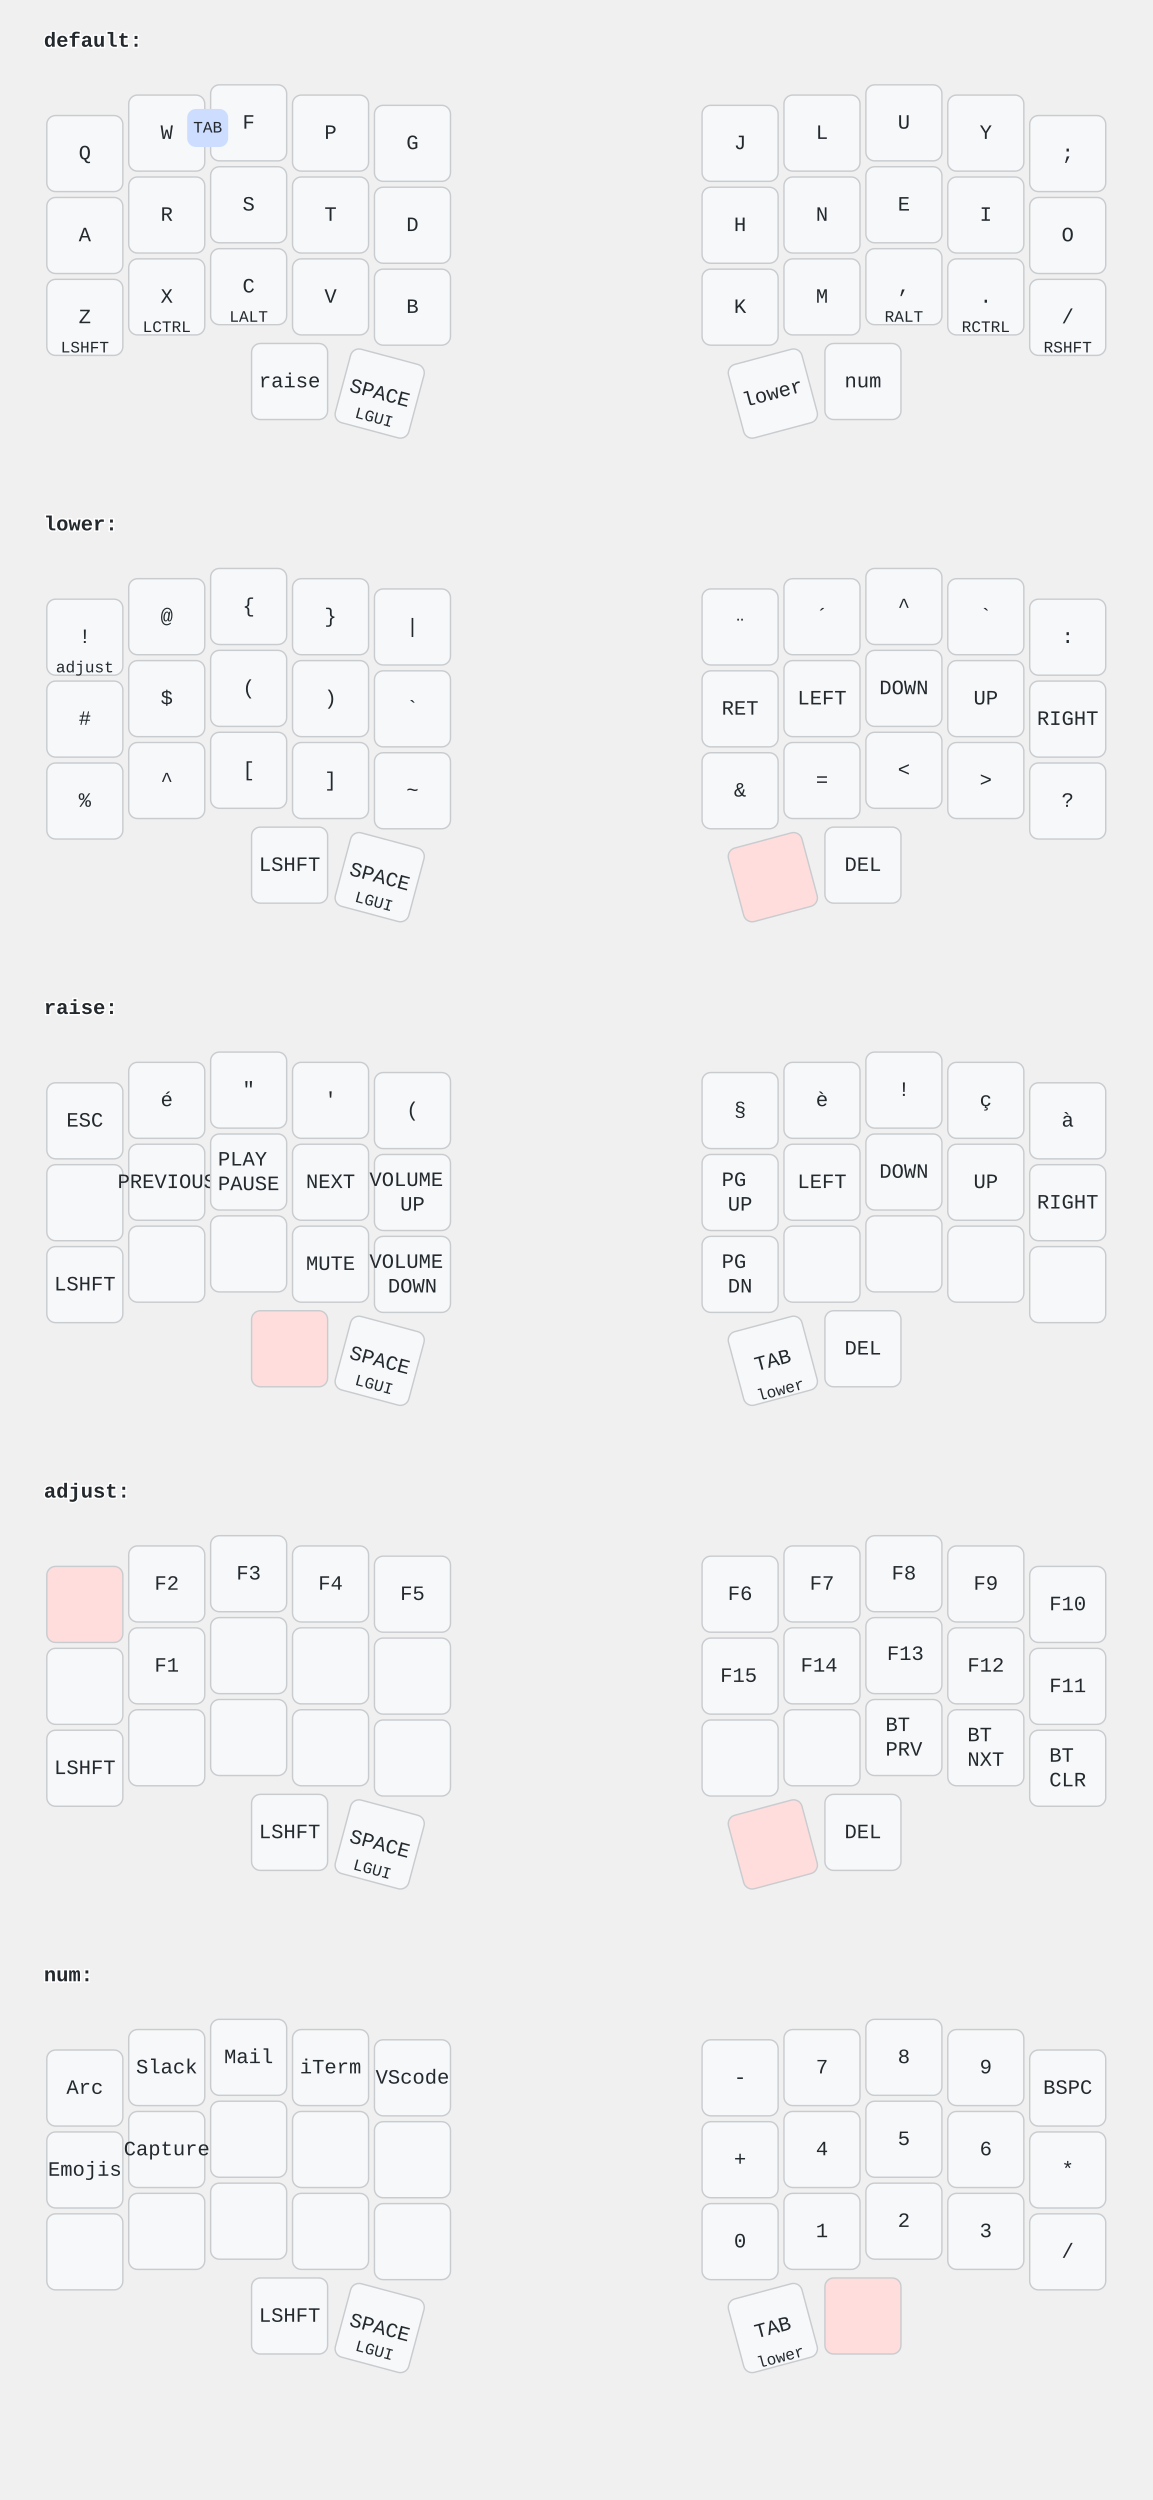
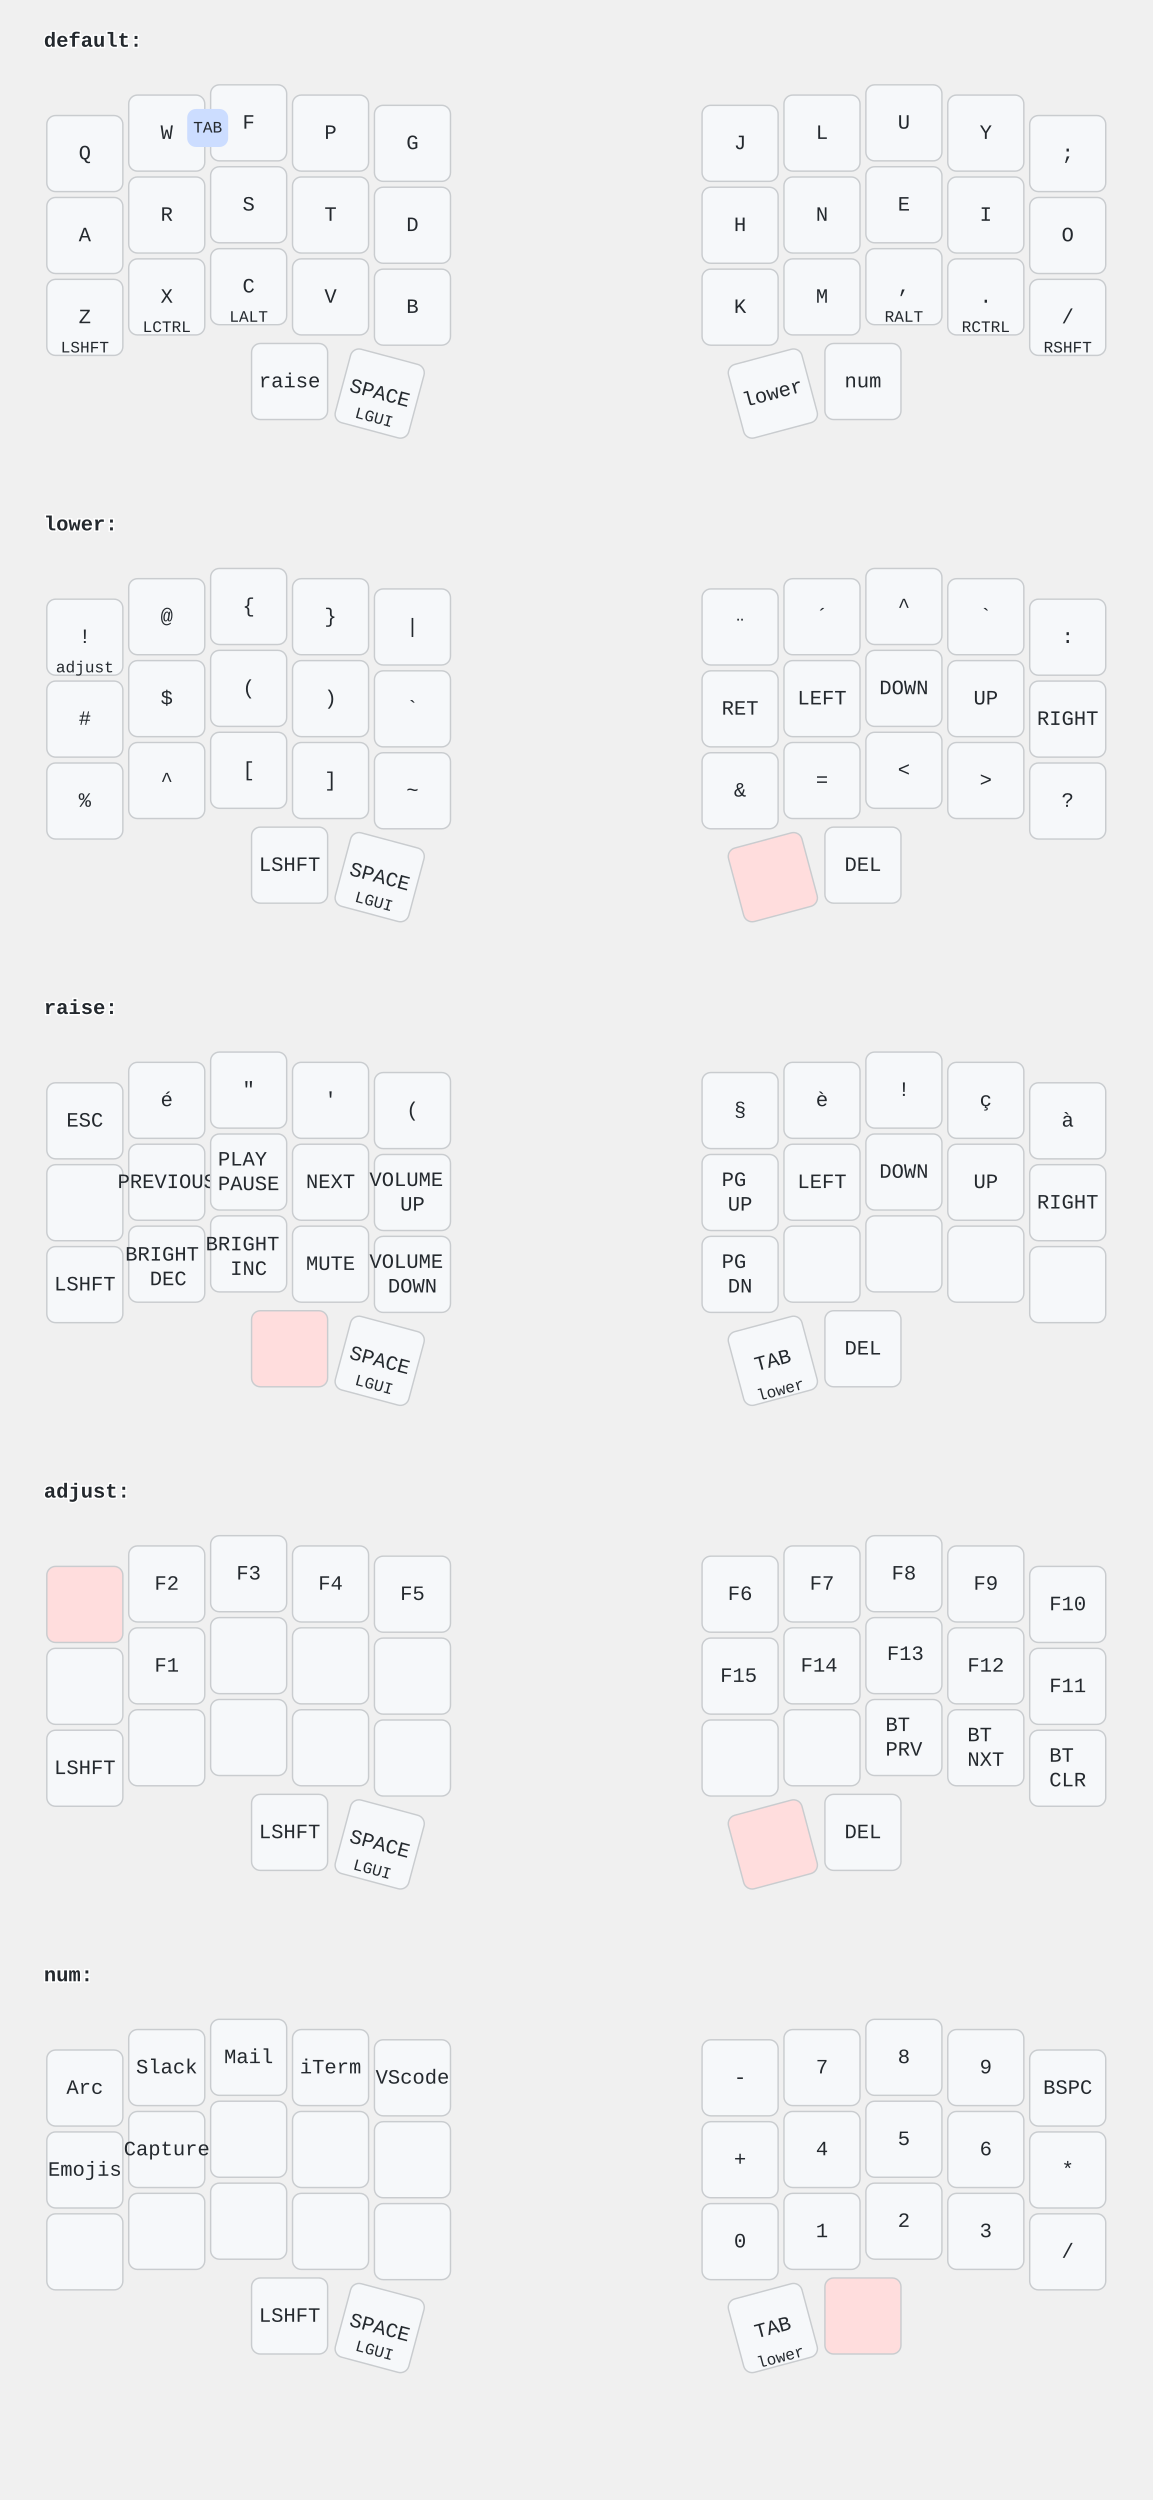
<svg xmlns="http://www.w3.org/2000/svg" width="788.0" height="1709.265" viewBox="0 0 788.0 1709.265" class="keymap">
  <defs>/* start glyphs */
</defs>/* end glyphs */
<style>/* inherit to force styles through use tags*/
svg path {
    fill: inherit;
}
/* font and background color specifications */
svg.keymap {
    font-family: SFMono-Regular,Consolas,Liberation Mono,Menlo,monospace;
    font-size: 14px;
    font-kerning: normal;
    text-rendering: optimizeLegibility;
    fill: #24292e;
}

/* default key styling */
rect.key {
    fill: #f6f8fa;
    stroke: #c9cccf;
    stroke-width: 1;
}

/* color accent for combo boxes */
rect.combo {
    fill: #cdf;
}

/* color accent for held keys */
rect.held, rect.combo.held {
    fill: #fdd;
}

/* color accent for ghost (optional) keys */
rect.ghost, rect.combo.ghost {
    fill: #ddd;
}

text {
    text-anchor: middle;
    dominant-baseline: middle;
}

/* styling for layer labels */
text.label {
    font-weight: bold;
    text-anchor: start;
    stroke: white;
    stroke-width: 2;
    paint-order: stroke;
}

/* styling for combo tap, and key hold/shifted label text */
text.combo, text.hold, text.shifted {
    font-size: 11px;
}

text.hold {
    text-anchor: middle;
    dominant-baseline: auto;
}

text.shifted {
    text-anchor: middle;
    dominant-baseline: hanging;
}

/* styling for hold/shifted label text in combo box */
text.combo.hold, text.combo.shifted {
    font-size: 8px;
}

/* styling for combo dendrons */
path.combo {
    stroke-width: 1;
    stroke: gray;
    fill: none;
}

/* Start Tabler Icons Cleanup */
/* cannot use height/width with glyphs */
.icon-tabler &gt; path {
    fill: inherit;
    stroke: inherit;
}
/* hide tabler's default box */
.icon-tabler &gt; path[stroke="none"][fill="none"] {
    visibility: collapse;
}
/* End Tabler Icons Cleanup */
</style>
  <g class="layer-default">
    <text x="30.0" y="28.0" class="label">default:</text>
    <rect rx="6.0" ry="6.0" x="32.0" y="79.0" width="52.0" height="52.0" class="key" />
    <text x="58.0" y="105.0" class="tap">Q</text>
    <rect rx="6.0" ry="6.0" x="88.0" y="65.0" width="52.0" height="52.0" class="key" />
    <text x="114.0" y="91.0" class="tap">W</text>
    <rect rx="6.0" ry="6.0" x="144.0" y="58.0" width="52.0" height="52.0" class="key" />
    <text x="170.0" y="84.0" class="tap">F</text>
    <rect rx="6.0" ry="6.0" x="200.0" y="65.0" width="52.0" height="52.0" class="key" />
    <text x="226.0" y="91.0" class="tap">P</text>
    <rect rx="6.0" ry="6.0" x="256.0" y="72.0" width="52.0" height="52.0" class="key" />
    <text x="282.0" y="98.0" class="tap">G</text>
    <rect rx="6.0" ry="6.0" x="480.0" y="72.0" width="52.0" height="52.0" class="key" />
    <text x="506.0" y="98.0" class="tap">J</text>
    <rect rx="6.0" ry="6.0" x="536.0" y="65.0" width="52.0" height="52.0" class="key" />
    <text x="562.0" y="91.0" class="tap">L</text>
    <rect rx="6.0" ry="6.0" x="592.0" y="58.0" width="52.0" height="52.0" class="key" />
    <text x="618.0" y="84.0" class="tap">U</text>
    <rect rx="6.0" ry="6.0" x="648.0" y="65.0" width="52.0" height="52.0" class="key" />
    <text x="674.0" y="91.0" class="tap">Y</text>
    <rect rx="6.0" ry="6.0" x="704.0" y="79.0" width="52.0" height="52.0" class="key" />
    <text x="730.0" y="105.0" class="tap">;</text>
    <rect rx="6.0" ry="6.0" x="32.0" y="135.0" width="52.0" height="52.0" class="key" />
    <text x="58.0" y="161.0" class="tap">A</text>
    <rect rx="6.0" ry="6.0" x="88.0" y="121.0" width="52.0" height="52.0" class="key" />
    <text x="114.0" y="147.0" class="tap">R</text>
    <rect rx="6.0" ry="6.0" x="144.0" y="114.0" width="52.0" height="52.0" class="key" />
    <text x="170.0" y="140.0" class="tap">S</text>
    <rect rx="6.0" ry="6.0" x="200.0" y="121.0" width="52.0" height="52.0" class="key" />
    <text x="226.0" y="147.0" class="tap">T</text>
    <rect rx="6.0" ry="6.0" x="256.0" y="128.0" width="52.0" height="52.0" class="key" />
    <text x="282.0" y="154.0" class="tap">D</text>
    <rect rx="6.0" ry="6.0" x="480.0" y="128.0" width="52.0" height="52.0" class="key" />
    <text x="506.0" y="154.0" class="tap">H</text>
    <rect rx="6.0" ry="6.0" x="536.0" y="121.0" width="52.0" height="52.0" class="key" />
    <text x="562.0" y="147.0" class="tap">N</text>
    <rect rx="6.0" ry="6.0" x="592.0" y="114.0" width="52.0" height="52.0" class="key" />
    <text x="618.0" y="140.0" class="tap">E</text>
    <rect rx="6.0" ry="6.0" x="648.0" y="121.0" width="52.0" height="52.0" class="key" />
    <text x="674.0" y="147.0" class="tap">I</text>
    <rect rx="6.0" ry="6.0" x="704.0" y="135.0" width="52.0" height="52.0" class="key" />
    <text x="730.0" y="161.0" class="tap">O</text>
    <rect rx="6.0" ry="6.0" x="32.0" y="191.0" width="52.0" height="52.0" class="key" />
    <text x="58.0" y="217.0" class="tap">Z</text>
    <text x="58.0" y="241.0" class="hold">LSHFT</text>
    <rect rx="6.0" ry="6.0" x="88.0" y="177.0" width="52.0" height="52.0" class="key" />
    <text x="114.0" y="203.0" class="tap">X</text>
    <text x="114.0" y="227.0" class="hold">LCTRL</text>
    <rect rx="6.0" ry="6.0" x="144.0" y="170.0" width="52.0" height="52.0" class="key" />
    <text x="170.0" y="196.0" class="tap">C</text>
    <text x="170.0" y="220.0" class="hold">LALT</text>
    <rect rx="6.0" ry="6.0" x="200.0" y="177.0" width="52.0" height="52.0" class="key" />
    <text x="226.0" y="203.0" class="tap">V</text>
    <rect rx="6.0" ry="6.0" x="256.0" y="184.0" width="52.0" height="52.0" class="key" />
    <text x="282.0" y="210.0" class="tap">B</text>
    <rect rx="6.0" ry="6.0" x="480.0" y="184.0" width="52.0" height="52.0" class="key" />
    <text x="506.0" y="210.0" class="tap">K</text>
    <rect rx="6.0" ry="6.0" x="536.0" y="177.0" width="52.0" height="52.0" class="key" />
    <text x="562.0" y="203.0" class="tap">M</text>
    <rect rx="6.0" ry="6.0" x="592.0" y="170.0" width="52.0" height="52.0" class="key" />
    <text x="618.0" y="196.0" class="tap">,</text>
    <text x="618.0" y="220.0" class="hold">RALT</text>
    <rect rx="6.0" ry="6.0" x="648.0" y="177.0" width="52.0" height="52.0" class="key" />
    <text x="674.0" y="203.0" class="tap">.</text>
    <text x="674.0" y="227.0" class="hold">RCTRL</text>
    <rect rx="6.0" ry="6.0" x="704.0" y="191.0" width="52.0" height="52.0" class="key" />
    <text x="730.0" y="217.0" class="tap">/</text>
    <text x="730.0" y="241.0" class="hold">RSHFT</text>
    <rect rx="6.0" ry="6.0" x="172.0" y="234.848" width="52.0" height="52.0" class="key" />
    <text x="198.0" y="260.848" class="tap">raise</text>
    <g transform="rotate(15.0, 259.6, 269.08)">
      <rect rx="6.0" ry="6.0" x="233.6" y="243.08" width="52.0" height="52.0" class="key" />
      <text x="260.12" y="289.28" class="hold">LGUI</text>
      <text x="259.6" y="269.08" class="tap">SPACE</text>
    </g>
    <g transform="rotate(-15.0, 528.4, 269.08)">
      <rect rx="6.0" ry="6.0" x="502.4" y="243.08" width="52.0" height="52.0" class="key" />
      <text x="528.4" y="269.08" class="tap">lower</text>
    </g>
    <rect rx="6.0" ry="6.0" x="564.0" y="234.848" width="52.0" height="52.0" class="key" />
    <text x="590.0" y="260.848" class="tap">num</text>
    <rect rx="6.0" ry="6.0" x="128.0" y="74.5" width="28.0" height="26.0" class="combo" />
    <text x="142.0" y="87.5" class="combo tap">TAB</text>
  </g>
  <g class="layer-lower">
    <text x="30.0" y="358.653" class="label">lower:</text>
    <rect rx="6.0" ry="6.0" x="32.0" y="409.653" width="52.0" height="52.0" class="key" />
    <text x="58.0" y="435.653" class="tap">!</text>
    <text x="58.0" y="459.653" class="hold">adjust</text>
    <rect rx="6.0" ry="6.0" x="88.0" y="395.653" width="52.0" height="52.0" class="key" />
    <text x="114.0" y="421.653" class="tap">@</text>
    <rect rx="6.0" ry="6.0" x="144.0" y="388.653" width="52.0" height="52.0" class="key" />
    <text x="170.0" y="414.653" class="tap">{</text>
    <rect rx="6.0" ry="6.0" x="200.0" y="395.653" width="52.0" height="52.0" class="key" />
    <text x="226.0" y="421.653" class="tap">}</text>
    <rect rx="6.0" ry="6.0" x="256.0" y="402.653" width="52.0" height="52.0" class="key" />
    <text x="282.0" y="428.653" class="tap">|</text>
    <rect rx="6.0" ry="6.0" x="480.0" y="402.653" width="52.0" height="52.0" class="key" />
    <text x="506.0" y="428.653" class="tap">¨</text>
    <rect rx="6.0" ry="6.0" x="536.0" y="395.653" width="52.0" height="52.0" class="key" />
    <text x="562.0" y="421.653" class="tap">´</text>
    <rect rx="6.0" ry="6.0" x="592.0" y="388.653" width="52.0" height="52.0" class="key" />
    <text x="618.0" y="414.653" class="tap">^</text>
    <rect rx="6.0" ry="6.0" x="648.0" y="395.653" width="52.0" height="52.0" class="key" />
    <text x="674.0" y="421.653" class="tap">`</text>
    <rect rx="6.0" ry="6.0" x="704.0" y="409.653" width="52.0" height="52.0" class="key" />
    <text x="730.0" y="435.653" class="tap">:</text>
    <rect rx="6.0" ry="6.0" x="32.0" y="465.653" width="52.0" height="52.0" class="key" />
    <text x="58.0" y="491.653" class="tap">#</text>
    <rect rx="6.0" ry="6.0" x="88.0" y="451.653" width="52.0" height="52.0" class="key" />
    <text x="114.0" y="477.653" class="tap">$</text>
    <rect rx="6.0" ry="6.0" x="144.0" y="444.653" width="52.0" height="52.0" class="key" />
    <text x="170.0" y="470.653" class="tap">(</text>
    <rect rx="6.0" ry="6.0" x="200.0" y="451.653" width="52.0" height="52.0" class="key" />
    <text x="226.0" y="477.653" class="tap">)</text>
    <rect rx="6.0" ry="6.0" x="256.0" y="458.653" width="52.0" height="52.0" class="key" />
    <text x="282.0" y="484.653" class="tap">`</text>
    <rect rx="6.0" ry="6.0" x="480.0" y="458.653" width="52.0" height="52.0" class="key" />
    <text x="506.0" y="484.653" class="tap">RET</text>
    <rect rx="6.0" ry="6.0" x="536.0" y="451.653" width="52.0" height="52.0" class="key" />
    <text x="562.0" y="477.653" class="tap">LEFT</text>
    <rect rx="6.0" ry="6.0" x="592.0" y="444.653" width="52.0" height="52.0" class="key" />
    <text x="618.0" y="470.653" class="tap">DOWN</text>
    <rect rx="6.0" ry="6.0" x="648.0" y="451.653" width="52.0" height="52.0" class="key" />
    <text x="674.0" y="477.653" class="tap">UP</text>
    <rect rx="6.0" ry="6.0" x="704.0" y="465.653" width="52.0" height="52.0" class="key" />
    <text x="730.0" y="491.653" class="tap">RIGHT</text>
    <rect rx="6.0" ry="6.0" x="32.0" y="521.653" width="52.0" height="52.0" class="key" />
    <text x="58.0" y="547.653" class="tap">%</text>
    <rect rx="6.0" ry="6.0" x="88.0" y="507.653" width="52.0" height="52.0" class="key" />
    <text x="114.0" y="533.653" class="tap">^</text>
    <rect rx="6.0" ry="6.0" x="144.0" y="500.653" width="52.0" height="52.0" class="key" />
    <text x="170.0" y="526.653" class="tap">[</text>
    <rect rx="6.0" ry="6.0" x="200.0" y="507.653" width="52.0" height="52.0" class="key" />
    <text x="226.0" y="533.653" class="tap">]</text>
    <rect rx="6.0" ry="6.0" x="256.0" y="514.653" width="52.0" height="52.0" class="key" />
    <text x="282.0" y="540.653" class="tap">~</text>
    <rect rx="6.0" ry="6.0" x="480.0" y="514.653" width="52.0" height="52.0" class="key" />
    <text x="506.0" y="540.653" class="tap">&amp;</text>
    <rect rx="6.0" ry="6.0" x="536.0" y="507.653" width="52.0" height="52.0" class="key" />
    <text x="562.0" y="533.653" class="tap">=</text>
    <rect rx="6.0" ry="6.0" x="592.0" y="500.653" width="52.0" height="52.0" class="key" />
    <text x="618.0" y="526.653" class="tap">&lt;</text>
    <rect rx="6.0" ry="6.0" x="648.0" y="507.653" width="52.0" height="52.0" class="key" />
    <text x="674.0" y="533.653" class="tap">&gt;</text>
    <rect rx="6.0" ry="6.0" x="704.0" y="521.653" width="52.0" height="52.0" class="key" />
    <text x="730.0" y="547.653" class="tap">?</text>
    <rect rx="6.0" ry="6.0" x="172.0" y="565.501" width="52.0" height="52.0" class="key" />
    <text x="198.0" y="591.501" class="tap">LSHFT</text>
    <g transform="rotate(15.0, 259.6, 599.7331)">
      <rect rx="6.0" ry="6.0" x="233.6" y="573.733" width="52.0" height="52.0" class="key" />
      <text x="259.6" y="599.733" class="tap">SPACE</text>
      <text x="260.12" y="620.28" class="hold">LGUI</text>
    </g>
    <g transform="rotate(-15.0, 528.4, 599.7331)">
      <rect rx="6.0" ry="6.0" x="502.4" y="573.733" width="52.0" height="52.0" class="held key" />
    </g>
    <rect rx="6.0" ry="6.0" x="564.0" y="565.501" width="52.0" height="52.0" class="key" />
    <text x="590.0" y="591.501" class="tap">DEL</text>
  </g>
  <g class="layer-raise">
    <text x="30.0" y="689.306" class="label">raise:</text>
    <rect rx="6.0" ry="6.0" x="32.0" y="740.306" width="52.0" height="52.0" class="key" />
    <text x="58.0" y="766.306" class="tap">ESC</text>
    <rect rx="6.0" ry="6.0" x="88.0" y="726.306" width="52.0" height="52.0" class="key" />
    <text x="114.0" y="752.306" class="tap">é</text>
    <rect rx="6.0" ry="6.0" x="144.0" y="719.306" width="52.0" height="52.0" class="key" />
    <text x="170.0" y="745.306" class="tap">"</text>
    <rect rx="6.0" ry="6.0" x="200.0" y="726.306" width="52.0" height="52.0" class="key" />
    <text x="226.0" y="752.306" class="tap">'</text>
    <rect rx="6.0" ry="6.0" x="256.0" y="733.306" width="52.0" height="52.0" class="key" />
    <text x="282.0" y="759.306" class="tap">(</text>
    <rect rx="6.0" ry="6.0" x="480.0" y="733.306" width="52.0" height="52.0" class="key" />
    <text x="506.0" y="759.306" class="tap">§</text>
    <rect rx="6.0" ry="6.0" x="536.0" y="726.306" width="52.0" height="52.0" class="key" />
    <text x="562.0" y="752.306" class="tap">è</text>
    <rect rx="6.0" ry="6.0" x="592.0" y="719.306" width="52.0" height="52.0" class="key" />
    <text x="618.0" y="745.306" class="tap">!</text>
    <rect rx="6.0" ry="6.0" x="648.0" y="726.306" width="52.0" height="52.0" class="key" />
    <text x="674.0" y="752.306" class="tap">ç</text>
    <rect rx="6.0" ry="6.0" x="704.0" y="740.306" width="52.0" height="52.0" class="key" />
    <text x="730.0" y="766.306" class="tap">à</text>
    <rect rx="6.0" ry="6.0" x="32.0" y="796.306" width="52.0" height="52.0" class="key" />
    <rect rx="6.0" ry="6.0" x="88.0" y="782.306" width="52.0" height="52.0" class="key" />
    <text x="114.0" y="808.306" class="tap">PREVIOUS</text>
    <rect rx="6.0" ry="6.0" x="144.0" y="775.306" width="52.0" height="52.0" class="key" />
    <text x="170.0" y="801.306" class="tap">
      <tspan x="170.0" dy="-0.6em">PLAY</tspan>
      <tspan x="170.0" dy="1.2em">PAUSE</tspan>
    </text>
    <rect rx="6.0" ry="6.0" x="200.0" y="782.306" width="52.0" height="52.0" class="key" />
    <text x="226.0" y="808.306" class="tap">NEXT</text>
    <rect rx="6.0" ry="6.0" x="256.0" y="789.306" width="52.0" height="52.0" class="key" />
    <text x="282.0" y="815.306" class="tap">
      <tspan x="282.0" dy="-0.6em">VOLUME</tspan>
      <tspan x="282.0" dy="1.2em">UP</tspan>
    </text>
    <rect rx="6.0" ry="6.0" x="480.0" y="789.306" width="52.0" height="52.0" class="key" />
    <text x="506.0" y="815.306" class="tap">
      <tspan x="506.0" dy="-0.6em">PG</tspan>
      <tspan x="506.0" dy="1.2em">UP</tspan>
    </text>
    <rect rx="6.0" ry="6.0" x="536.0" y="782.306" width="52.0" height="52.0" class="key" />
    <text x="562.0" y="808.306" class="tap">LEFT</text>
    <rect rx="6.0" ry="6.0" x="592.0" y="775.306" width="52.0" height="52.0" class="key" />
    <text x="618.0" y="801.306" class="tap">DOWN</text>
    <rect rx="6.0" ry="6.0" x="648.0" y="782.306" width="52.0" height="52.0" class="key" />
    <text x="674.0" y="808.306" class="tap">UP</text>
    <rect rx="6.0" ry="6.0" x="704.0" y="796.306" width="52.0" height="52.0" class="key" />
    <text x="730.0" y="822.306" class="tap">RIGHT</text>
    <rect rx="6.0" ry="6.0" x="32.0" y="852.306" width="52.0" height="52.0" class="key" />
    <text x="58.0" y="878.306" class="tap">LSHFT</text>
    <rect rx="6.0" ry="6.0" x="88.0" y="838.306" width="52.0" height="52.0" class="key" />
+     <text x="115.0" y="866.306" class="tap">
+       <tspan x="115.0" dy="-0.6em">BRIGHT</tspan>
+       <tspan x="115.0" dy="1.2em">DEC</tspan>
+     </text>
    <rect rx="6.0" ry="6.0" x="144.0" y="831.306" width="52.0" height="52.0" class="key" />
+     <text x="170.0" y="859.306" class="tap">
+       <tspan x="170.0" dy="-0.6em">BRIGHT</tspan>
+       <tspan x="170.0" dy="1.2em">INC</tspan>
+     </text>
    <rect rx="6.0" ry="6.0" x="200.0" y="838.306" width="52.0" height="52.0" class="key" />
    <text x="226.0" y="864.306" class="tap">MUTE</text>
    <rect rx="6.0" ry="6.0" x="256.0" y="845.306" width="52.0" height="52.0" class="key" />
    <text x="282.0" y="871.306" class="tap">
      <tspan x="282.0" dy="-0.6em">VOLUME</tspan>
      <tspan x="282.0" dy="1.2em">DOWN</tspan>
    </text>
    <rect rx="6.0" ry="6.0" x="480.0" y="845.306" width="52.0" height="52.0" class="key" />
    <text x="506.0" y="871.306" class="tap">
      <tspan x="506.0" dy="-0.6em">PG</tspan>
      <tspan x="506.0" dy="1.2em">DN</tspan>
    </text>
    <rect rx="6.0" ry="6.0" x="536.0" y="838.306" width="52.0" height="52.0" class="key" />
    <rect rx="6.0" ry="6.0" x="592.0" y="831.306" width="52.0" height="52.0" class="key" />
    <rect rx="6.0" ry="6.0" x="648.0" y="838.306" width="52.0" height="52.0" class="key" />
    <rect rx="6.0" ry="6.0" x="704.0" y="852.306" width="52.0" height="52.0" class="key" />
    <rect rx="6.0" ry="6.0" x="172.0" y="896.154" width="52.0" height="52.0" class="held key" />
    <g transform="rotate(15.0, 259.6, 930.3861)">
      <rect rx="6.0" ry="6.0" x="233.6" y="904.386" width="52.0" height="52.0" class="key" />
      <text x="260.12" y="950.586" class="hold">LGUI</text>
      <text x="259.6" y="930.386" class="tap">SPACE</text>
    </g>
    <g transform="rotate(-15.0, 528.4, 930.3861)">
      <rect rx="6.0" ry="6.0" x="502.4" y="904.386" width="52.0" height="52.0" class="key" />
      <text x="528.4" y="930.386" class="tap">TAB</text>
      <text x="528.4" y="954.386" class="hold">lower</text>
    </g>
    <rect rx="6.0" ry="6.0" x="564.0" y="896.154" width="52.0" height="52.0" class="key" />
    <text x="590.0" y="922.154" class="tap">DEL</text>
  </g>
  <g class="layer-adjust">
    <text x="30.0" y="1019.959" class="label">adjust:</text>
    <rect rx="6.0" ry="6.0" x="32.0" y="1070.959" width="52.0" height="52.0" class="held key" />
    <rect rx="6.0" ry="6.0" x="88.0" y="1056.959" width="52.0" height="52.0" class="key" />
    <text x="114.0" y="1082.959" class="tap">F2</text>
    <rect rx="6.0" ry="6.0" x="144.0" y="1049.959" width="52.0" height="52.0" class="key" />
    <text x="170.0" y="1075.959" class="tap">F3</text>
    <rect rx="6.0" ry="6.0" x="200.0" y="1056.959" width="52.0" height="52.0" class="key" />
    <text x="226.0" y="1082.959" class="tap">F4</text>
    <rect rx="6.0" ry="6.0" x="256.0" y="1063.959" width="52.0" height="52.0" class="key" />
    <text x="282.0" y="1089.959" class="tap">F5</text>
    <rect rx="6.0" ry="6.0" x="480.0" y="1063.959" width="52.0" height="52.0" class="key" />
    <text x="506.0" y="1089.959" class="tap">F6</text>
    <rect rx="6.0" ry="6.0" x="536.0" y="1056.959" width="52.0" height="52.0" class="key" />
    <text x="562.0" y="1082.959" class="tap">F7</text>
    <rect rx="6.0" ry="6.0" x="592.0" y="1049.959" width="52.0" height="52.0" class="key" />
    <text x="618.0" y="1075.959" class="tap">F8</text>
    <rect rx="6.0" ry="6.0" x="648.0" y="1056.959" width="52.0" height="52.0" class="key" />
    <text x="674.0" y="1082.959" class="tap">F9</text>
    <rect rx="6.0" ry="6.0" x="704.0" y="1070.959" width="52.0" height="52.0" class="key" />
    <text x="730.0" y="1096.959" class="tap">F10</text>
    <rect rx="6.0" ry="6.0" x="32.0" y="1126.959" width="52.0" height="52.0" class="key" />
    <rect rx="6.0" ry="6.0" x="88.0" y="1112.959" width="52.0" height="52.0" class="key" />
    <text x="114.0" y="1138.959" class="tap">F1</text>
    <rect rx="6.0" ry="6.0" x="144.0" y="1105.959" width="52.0" height="52.0" class="key" />
    <rect rx="6.0" ry="6.0" x="200.0" y="1112.959" width="52.0" height="52.0" class="key" />
    <rect rx="6.0" ry="6.0" x="256.0" y="1119.959" width="52.0" height="52.0" class="key" />
    <rect rx="6.0" ry="6.0" x="480.0" y="1119.959" width="52.0" height="52.0" class="key" />
    <text x="505.0" y="1145.959" class="tap">F15</text>
    <rect rx="6.0" ry="6.0" x="536.0" y="1112.959" width="52.0" height="52.0" class="key" />
    <text x="560.0" y="1138.959" class="tap">F14</text>
    <rect rx="6.0" ry="6.0" x="592.0" y="1105.959" width="52.0" height="52.0" class="key" />
    <text x="619.0" y="1130.959" class="tap">F13</text>
    <rect rx="6.0" ry="6.0" x="648.0" y="1112.959" width="52.0" height="52.0" class="key" />
    <text x="674.0" y="1138.959" class="tap">F12</text>
    <rect rx="6.0" ry="6.0" x="704.0" y="1126.959" width="52.0" height="52.0" class="key" />
    <text x="730.0" y="1152.959" class="tap">F11</text>
    <rect rx="6.0" ry="6.0" x="32.0" y="1182.959" width="52.0" height="52.0" class="key" />
    <text x="58.0" y="1208.959" class="tap">LSHFT</text>
    <rect rx="6.0" ry="6.0" x="88.0" y="1168.959" width="52.0" height="52.0" class="key" />
    <rect rx="6.0" ry="6.0" x="144.0" y="1161.959" width="52.0" height="52.0" class="key" />
    <rect rx="6.0" ry="6.0" x="200.0" y="1168.959" width="52.0" height="52.0" class="key" />
    <rect rx="6.0" ry="6.0" x="256.0" y="1175.959" width="52.0" height="52.0" class="key" />
    <rect rx="6.0" ry="6.0" x="480.0" y="1175.959" width="52.0" height="52.0" class="key" />
    <rect rx="6.0" ry="6.0" x="536.0" y="1168.959" width="52.0" height="52.0" class="key" />
    <rect rx="6.0" ry="6.0" x="592.0" y="1161.959" width="52.0" height="52.0" class="key" />
    <text x="618.0" y="1187.959" class="tap">
      <tspan x="618.0" dy="-0.6em">BT</tspan>
      <tspan x="618.0" dy="1.2em">PRV</tspan>
    </text>
    <rect rx="6.0" ry="6.0" x="648.0" y="1168.959" width="52.0" height="52.0" class="key" />
    <text x="674.0" y="1194.959" class="tap">
      <tspan x="674.0" dy="-0.6em">BT</tspan>
      <tspan x="674.0" dy="1.2em">NXT</tspan>
    </text>
    <rect rx="6.0" ry="6.0" x="704.0" y="1182.959" width="52.0" height="52.0" class="key" />
    <text x="730.0" y="1208.959" class="tap">
      <tspan x="730.0" dy="-0.6em">BT</tspan>
      <tspan x="730.0" dy="1.2em">CLR</tspan>
    </text>
    <rect rx="6.0" ry="6.0" x="172.0" y="1226.807" width="52.0" height="52.0" class="key" />
    <text x="198.0" y="1252.807" class="tap">LSHFT</text>
    <g transform="rotate(15.0, 259.6, 1261.039)">
      <rect rx="6.0" ry="6.0" x="233.6" y="1235.039" width="52.0" height="52.0" class="key" />
      <text x="259.12" y="1282.239" class="hold">LGUI</text>
      <text x="259.6" y="1261.039" class="tap">SPACE</text>
    </g>
    <g transform="rotate(-15.0, 528.4, 1261.039)">
      <rect rx="6.0" ry="6.0" x="502.4" y="1235.039" width="52.0" height="52.0" class="held key" />
    </g>
    <rect rx="6.0" ry="6.0" x="564.0" y="1226.807" width="52.0" height="52.0" class="key" />
    <text x="590.0" y="1252.807" class="tap">DEL</text>
  </g>
  <g class="layer-num">
    <text x="30.0" y="1350.612" class="label">num:</text>
    <rect rx="6.0" ry="6.0" x="32.0" y="1401.612" width="52.0" height="52.0" class="key" />
    <text x="58.0" y="1427.612" class="tap">Arc</text>
    <rect rx="6.0" ry="6.0" x="88.0" y="1387.612" width="52.0" height="52.0" class="key" />
    <text x="114.0" y="1413.612" class="tap">Slack</text>
    <rect rx="6.0" ry="6.0" x="144.0" y="1380.612" width="52.0" height="52.0" class="key" />
    <text x="170.0" y="1406.612" class="tap">Mail</text>
    <rect rx="6.0" ry="6.0" x="200.0" y="1387.612" width="52.0" height="52.0" class="key" />
    <text x="226.0" y="1413.612" class="tap">iTerm</text>
    <rect rx="6.0" ry="6.0" x="256.0" y="1394.612" width="52.0" height="52.0" class="key" />
    <text x="282.0" y="1420.612" class="tap">VScode</text>
    <rect rx="6.0" ry="6.0" x="480.0" y="1394.612" width="52.0" height="52.0" class="key" />
    <text x="506.0" y="1420.612" class="tap">-</text>
    <rect rx="6.0" ry="6.0" x="536.0" y="1387.612" width="52.0" height="52.0" class="key" />
    <text x="562.0" y="1413.612" class="tap">7</text>
    <rect rx="6.0" ry="6.0" x="592.0" y="1380.612" width="52.0" height="52.0" class="key" />
    <text x="618.0" y="1406.612" class="tap">8</text>
    <rect rx="6.0" ry="6.0" x="648.0" y="1387.612" width="52.0" height="52.0" class="key" />
    <text x="674.0" y="1413.612" class="tap">9</text>
    <rect rx="6.0" ry="6.0" x="704.0" y="1401.612" width="52.0" height="52.0" class="key" />
    <text x="730.0" y="1427.612" class="tap">BSPC</text>
    <rect rx="6.0" ry="6.0" x="32.0" y="1457.612" width="52.0" height="52.0" class="key" />
    <text x="58.0" y="1483.612" class="tap">Emojis</text>
    <rect rx="6.0" ry="6.0" x="88.0" y="1443.612" width="52.0" height="52.0" class="key" />
    <text x="114.0" y="1469.612" class="tap">Capture</text>
    <rect rx="6.0" ry="6.0" x="144.0" y="1436.612" width="52.0" height="52.0" class="key" />
    <rect rx="6.0" ry="6.0" x="200.0" y="1443.612" width="52.0" height="52.0" class="key" />
    <rect rx="6.0" ry="6.0" x="256.0" y="1450.612" width="52.0" height="52.0" class="key" />
    <rect rx="6.0" ry="6.0" x="480.0" y="1450.612" width="52.0" height="52.0" class="key" />
    <text x="506.0" y="1476.612" class="tap">+</text>
    <rect rx="6.0" ry="6.0" x="536.0" y="1443.612" width="52.0" height="52.0" class="key" />
    <text x="562.0" y="1469.612" class="tap">4</text>
    <rect rx="6.0" ry="6.0" x="592.0" y="1436.612" width="52.0" height="52.0" class="key" />
    <text x="618.0" y="1462.612" class="tap">5</text>
    <rect rx="6.0" ry="6.0" x="648.0" y="1443.612" width="52.0" height="52.0" class="key" />
    <text x="674.0" y="1469.612" class="tap">6</text>
    <rect rx="6.0" ry="6.0" x="704.0" y="1457.612" width="52.0" height="52.0" class="key" />
    <text x="730.0" y="1483.612" class="tap">*</text>
    <rect rx="6.0" ry="6.0" x="32.0" y="1513.612" width="52.0" height="52.0" class="key" />
    <rect rx="6.0" ry="6.0" x="88.0" y="1499.612" width="52.0" height="52.0" class="key" />
    <rect rx="6.0" ry="6.0" x="144.0" y="1492.612" width="52.0" height="52.0" class="key" />
    <rect rx="6.0" ry="6.0" x="200.0" y="1499.612" width="52.0" height="52.0" class="key" />
    <rect rx="6.0" ry="6.0" x="256.0" y="1506.612" width="52.0" height="52.0" class="key" />
    <rect rx="6.0" ry="6.0" x="480.0" y="1506.612" width="52.0" height="52.0" class="key" />
    <text x="506.0" y="1532.612" class="tap">0</text>
    <rect rx="6.0" ry="6.0" x="536.0" y="1499.612" width="52.0" height="52.0" class="key" />
    <text x="562.0" y="1525.612" class="tap">1</text>
    <rect rx="6.0" ry="6.0" x="592.0" y="1492.612" width="52.0" height="52.0" class="key" />
    <text x="618.0" y="1518.612" class="tap">2</text>
    <rect rx="6.0" ry="6.0" x="648.0" y="1499.612" width="52.0" height="52.0" class="key" />
    <text x="674.0" y="1525.612" class="tap">3</text>
    <rect rx="6.0" ry="6.0" x="704.0" y="1513.612" width="52.0" height="52.0" class="key" />
    <text x="730.0" y="1539.612" class="tap">/</text>
    <rect rx="6.0" ry="6.0" x="172.0" y="1557.46" width="52.0" height="52.0" class="key" />
    <text x="198.0" y="1583.46" class="tap">LSHFT</text>
    <g transform="rotate(15.0, 259.6, 1591.692)">
      <rect rx="6.0" ry="6.0" x="233.6" y="1565.692" width="52.0" height="52.0" class="key" />
      <text x="260.12" y="1610.892" class="hold">LGUI</text>
      <text x="259.6" y="1591.692" class="tap">SPACE</text>
    </g>
    <g transform="rotate(-15.0, 528.4, 1591.692)">
      <rect rx="6.0" ry="6.0" x="502.4" y="1565.692" width="52.0" height="52.0" class="key" />
      <text x="528.4" y="1591.692" class="tap">TAB</text>
      <text x="528.4" y="1615.692" class="hold">lower</text>
    </g>
    <rect rx="6.0" ry="6.0" x="564.0" y="1557.46" width="52.0" height="52.0" class="held key" />
  </g>
</svg>
